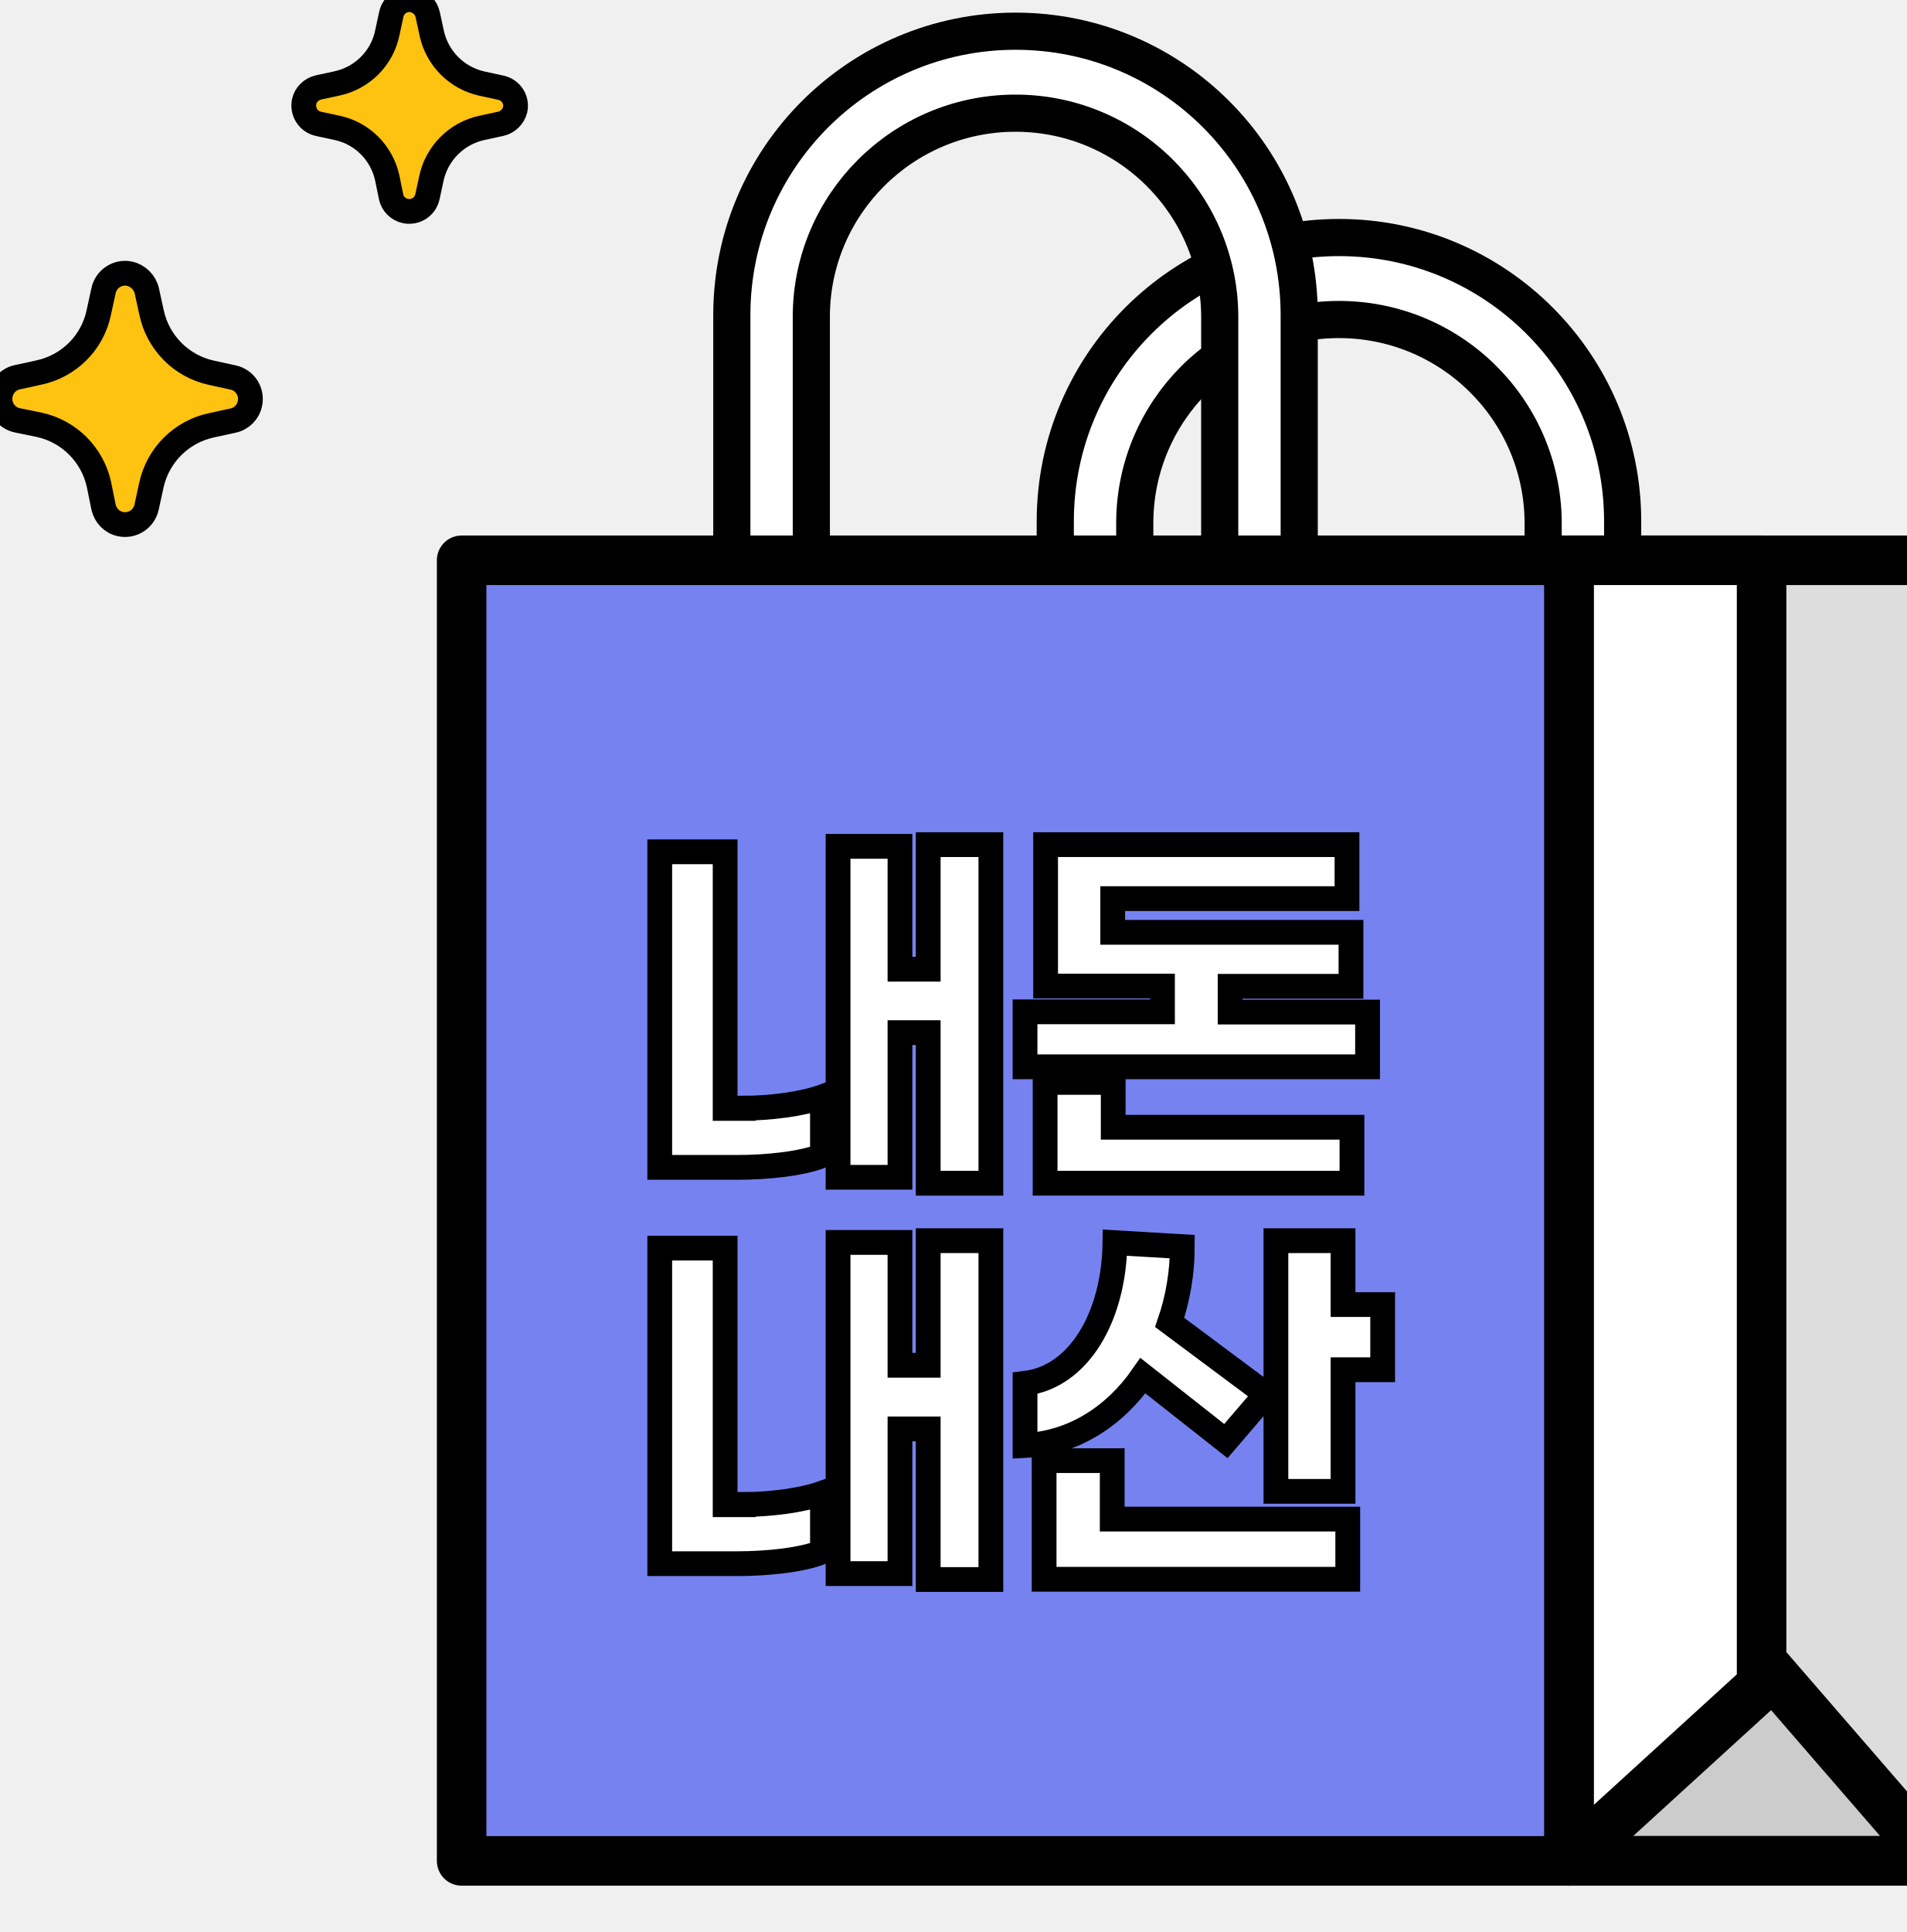
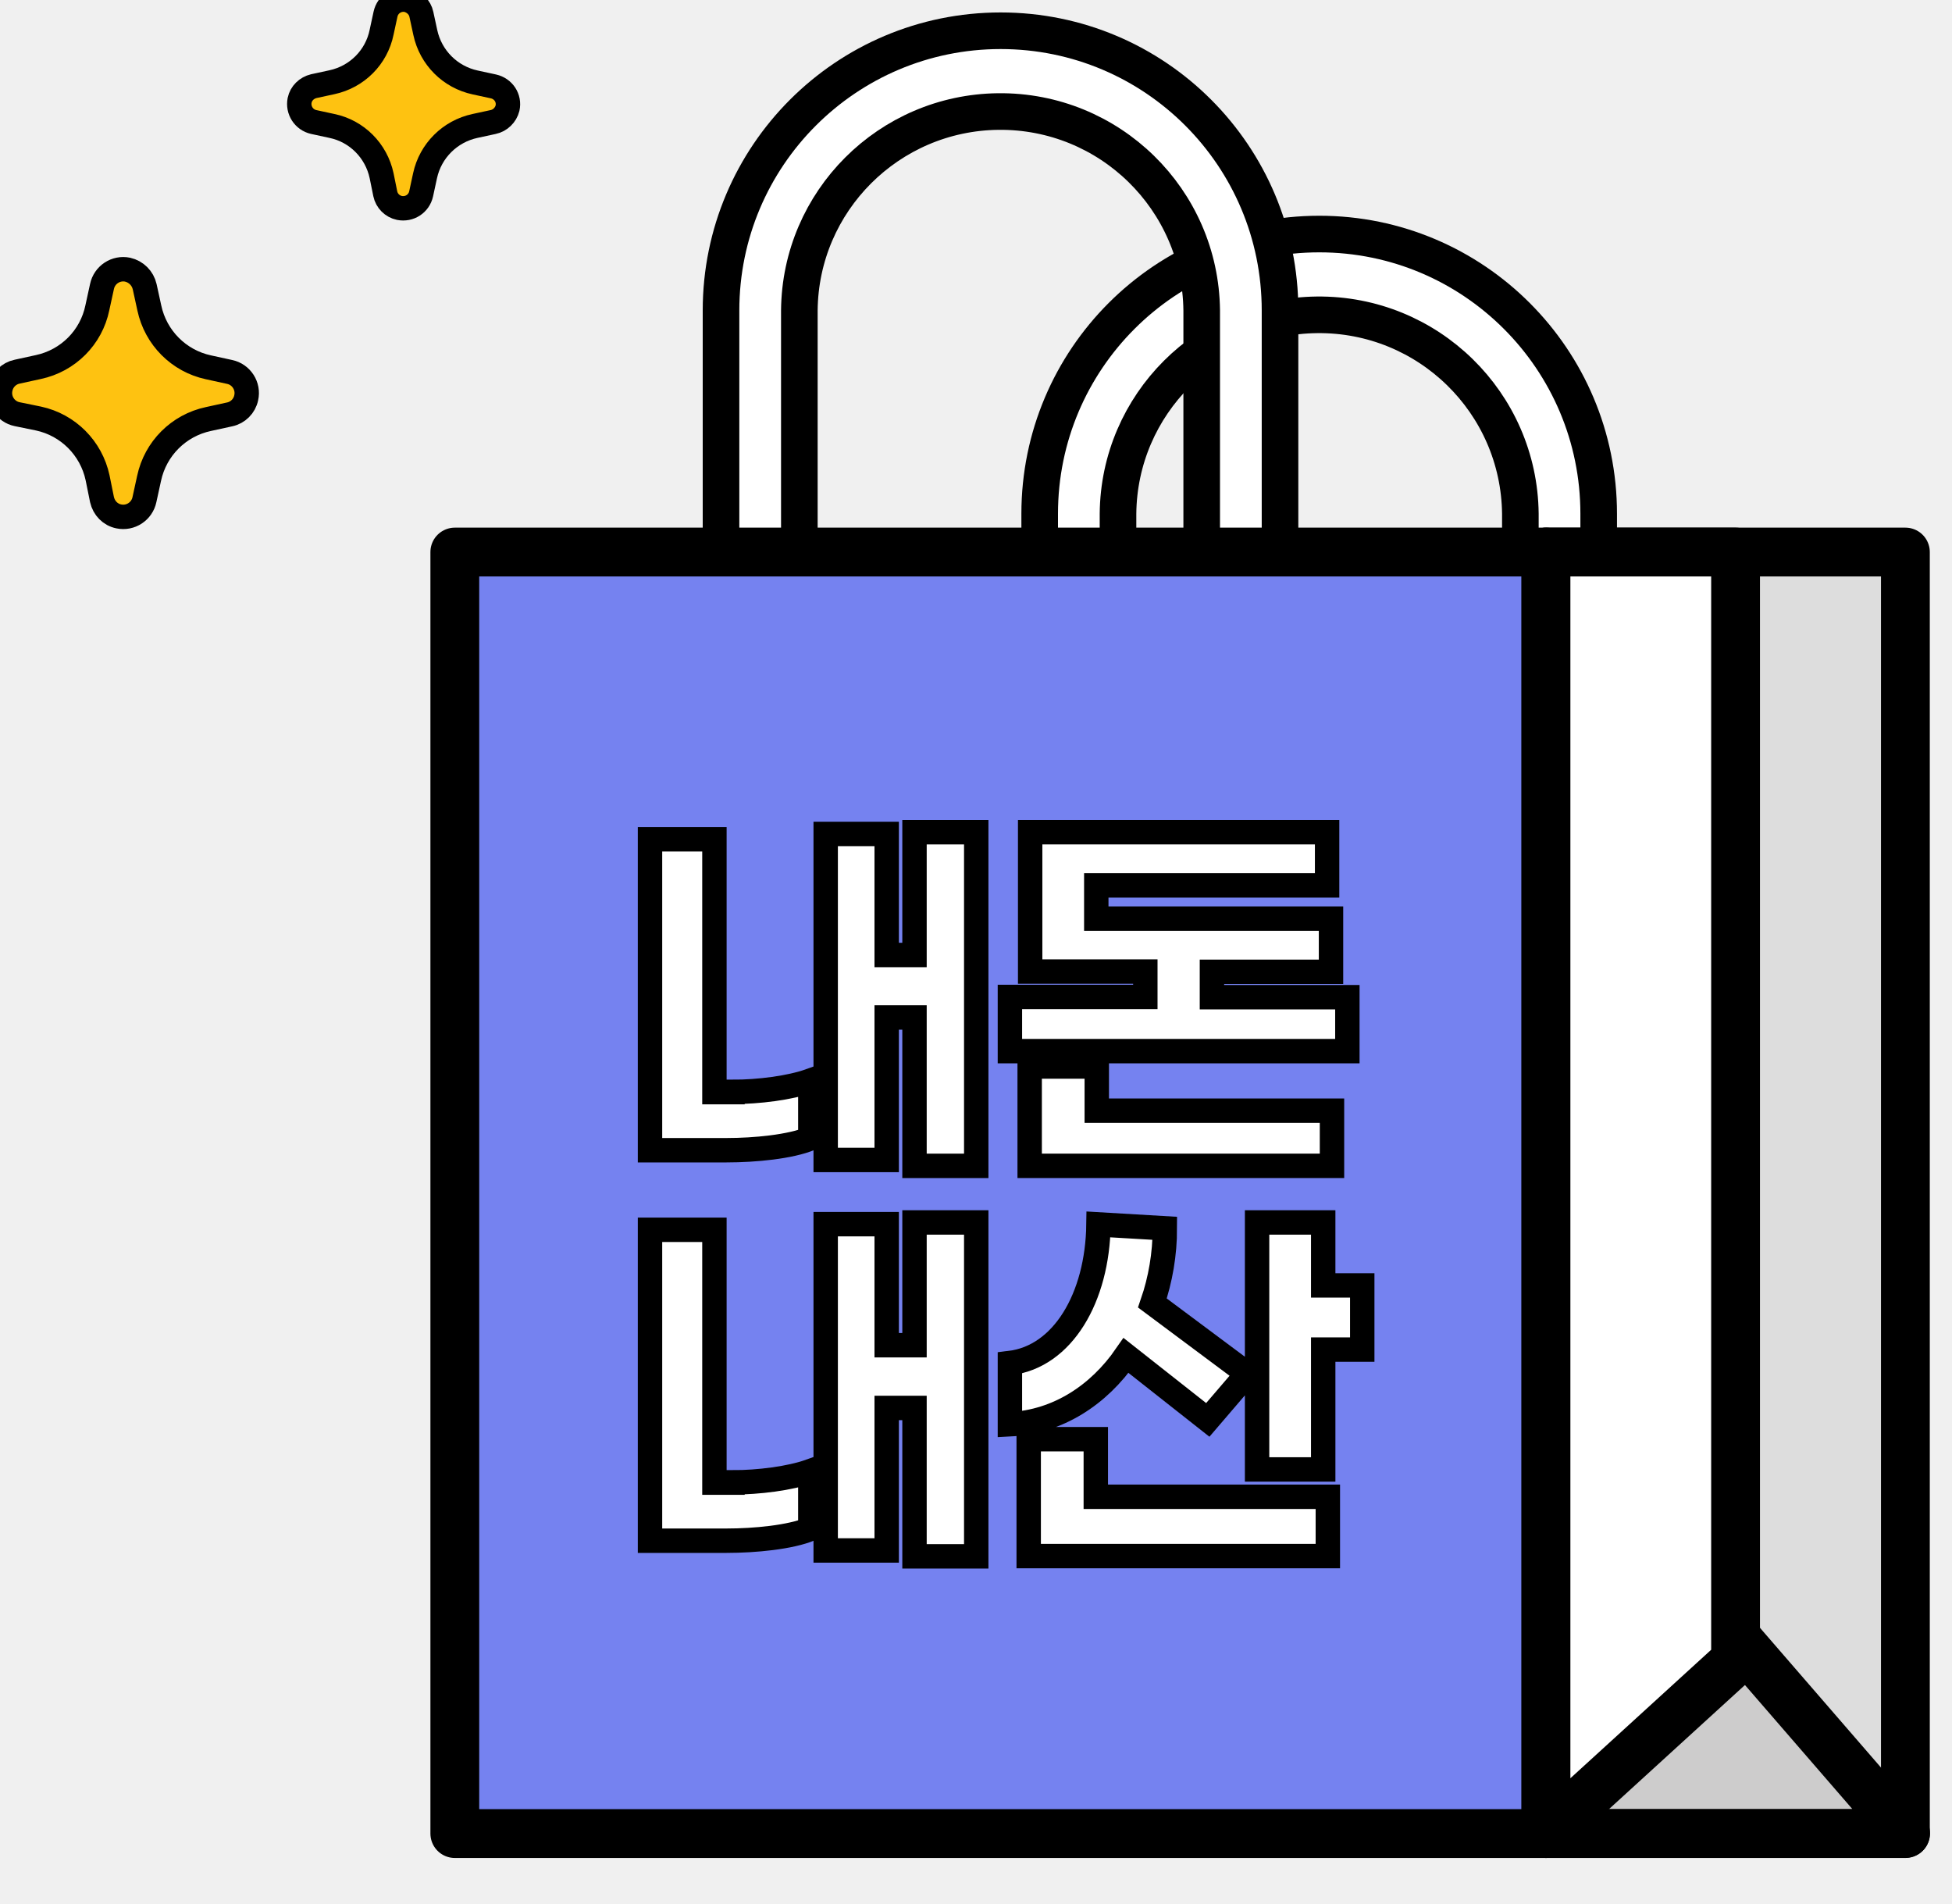
- <svg xmlns="http://www.w3.org/2000/svg" version="1.1" id="Layer_1" x="0px" y="0px" viewBox="0 0 77 78" style="enable-background:new 0 0 77 78;" xml:space="preserve">
+ <svg xmlns="http://www.w3.org/2000/svg" version="1.1" id="Layer_1" x="0px" y="0px" viewBox="0 0 80 78" style="enable-background:new 0 0 80 78;" xml:space="preserve">
  <style type="text/css">
.st0{fill:#FFFFFF;}
.st1{fill:none;stroke:#000;stroke-width:1.5;stroke-linecap:round;stroke-linejoin:round;}
.st2{fill:#7582F0;}
.st3{fill:none;stroke:#000;stroke-width:2;stroke-linecap:round;stroke-linejoin:round;}
.st4{fill:#DDDDDD;}
.st5{fill:#CDCCCC;}
.st6{fill:#FEC211;stroke:#000;stroke-linecap:round;stroke-linejoin:round;}
.st7{enable-background:new;}
.st8{fill:none;stroke:#000;}


.star {position:relative;animation:star linear both infinite 3s;}
.star.s1 {transform-origin:6% 22%;}
.star.s2 {transform-origin:21% 6%;animation-delay:0.5s;}

@keyframes star {
0% {transform:scale(0.4);opacity:0;}	
20% {transform:scale(1.1);opacity:1;}
40% {transform:scale(0.6);}	
58% {transform:scale(1);}
100% {transform:scale(1);}
}

.a1 {animation:fade both infinite 3s;}
.a2 {animation:fade2 both infinite 3s;}

@keyframes fade {
0% {opacity:0;}	
5% {opacity:0;}	
35% {opacity:1;}
90% {opacity:1;}
100% {opacity:0;}
}
@keyframes fade2 {
0% {opacity:0;}	
20% {opacity:0;}
50% {opacity:1;}
90% {opacity:1;}
100% {opacity:0;}
}


/*
@keyframes fade {
0% {opacity:0;}	
5% {opacity:0;}	
25% {opacity:1;}
45% {opacity:0.1;}
60% {opacity:1;}
75% {opacity:1;}
100% {opacity:0;}
}
@keyframes fade2 {
0% {opacity:0;}	
10% {opacity:0;}	
30% {opacity:1;}
50% {opacity:0.1;}
65% {opacity:1;}
75% {opacity:1;}
100% {opacity:0;}
}
@keyframes fade {
0% {opacity:0.1;}	
25% {opacity:1;}
50% {opacity:0.1;}
75% {opacity:1;}
100% {opacity:0.1;}
}
*/
</style>
  <path id="Path_37313" class="st0" d="M65.52,21.05v14.98h-3.21V21.05c-0.05-4.55-3.78-8.2-8.34-8.15c-4.48,0.05-8.11,3.67-8.15,8.15  v14.98h-3.21V21.05c0-6.33,5.13-11.46,11.46-11.46C60.39,9.59,65.52,14.72,65.52,21.05" />
  <path id="Path_37314" class="st1" d="M65.52,21.05v14.98h-3.21V21.05c-0.05-4.55-3.78-8.2-8.34-8.15c-4.48,0.05-8.11,3.67-8.15,8.15  v14.98h-3.21V21.05c0-6.33,5.13-11.46,11.46-11.46C60.39,9.59,65.52,14.72,65.52,21.05L65.52,21.05z" />
  <path id="Path_37315" class="st0" d="M52.46,12.72V27.7h-3.21V12.72c-0.05-4.55-3.78-8.2-8.34-8.15c-4.48,0.05-8.11,3.67-8.15,8.15  V27.7h-3.21V12.72c0-6.33,5.13-11.46,11.46-11.46S52.46,6.39,52.46,12.72" />
  <path id="Path_37316" class="st1" d="M52.46,12.72V27.7h-3.21V12.72c-0.05-4.55-3.78-8.2-8.34-8.15c-4.48,0.05-8.11,3.67-8.15,8.15  V27.7h-3.21V12.72c0-6.33,5.13-11.46,11.46-11.46S52.46,6.39,52.46,12.72L52.46,12.72z" />
  <rect id="Rectangle_19809" x="18.64" y="22.62" class="st2" width="44.72" height="52.51" />
  <rect id="Rectangle_19810" x="18.64" y="22.62" class="st3" width="44.72" height="52.51" />
  <rect id="Rectangle_19807" x="63.36" y="22.62" class="st4" width="14.73" height="52.51" />
  <rect id="Rectangle_19808" x="63.36" y="22.62" class="st3" width="14.73" height="52.51" />
  <path id="Path_37319" class="st5" d="M63.36,75.12l7.37-8.51l7.37,8.51H63.36z" />
  <path id="Path_37320" class="st3" d="M63.36,75.12l7.37-8.51l7.37,8.51H63.36z" />
  <path id="Path_37312" class="st0" d="M70.72,68.04V22.62h-7.36v52.51L70.72,68.04z" />
  <path id="Path_37311" class="st3" d="M71.13,68.04V22.62h-7.77v52.51L71.13,68.04z" />
  <path id="Path_37318" class="st6 star s1" d="M5.93,11.75l0.19,0.87c0.26,1.22,1.21,2.17,2.42,2.43l0.87,0.19c0.48,0.1,0.79,0.58,0.68,1.06  c-0.07,0.34-0.34,0.61-0.68,0.68l-0.87,0.19c-1.22,0.26-2.17,1.21-2.43,2.43l-0.19,0.87c-0.1,0.48-0.57,0.79-1.05,0.69  c-0.35-0.07-0.61-0.34-0.69-0.69L4,19.58c-0.26-1.22-1.21-2.17-2.42-2.43L0.7,16.97c-0.48-0.1-0.79-0.58-0.68-1.06  c0.07-0.34,0.34-0.61,0.68-0.68l0.87-0.19c1.22-0.26,2.17-1.21,2.42-2.43l0.19-0.87c0.1-0.48,0.57-0.79,1.05-0.69  C5.58,11.13,5.85,11.4,5.93,11.75z" />
  <path id="Path_37317" class="st6 star s2" d="M17.27,0.59l0.16,0.74c0.22,1.03,1.02,1.83,2.05,2.05l0.74,0.16c0.41,0.09,0.67,0.48,0.58,0.89  C20.73,4.71,20.5,4.94,20.21,5l-0.74,0.16c-1.03,0.22-1.83,1.02-2.05,2.04l-0.16,0.74c-0.09,0.41-0.48,0.66-0.89,0.58  c-0.29-0.06-0.52-0.29-0.58-0.58L15.64,7.2c-0.22-1.03-1.02-1.83-2.04-2.04L12.86,5c-0.41-0.09-0.66-0.49-0.58-0.89  c0.06-0.29,0.29-0.51,0.58-0.58l0.74-0.16c1.03-0.22,1.83-1.02,2.04-2.05l0.16-0.74c0.09-0.41,0.48-0.66,0.89-0.58  C16.98,0.08,17.21,0.3,17.27,0.59z" />
  <g transform="matrix(1, 0, 0, 1, -22337.82, -22941.83)">
    <g class="st7 a1">
      <path class="st0" d="M22367.84,22986.57c1.07,0,2.35-0.16,3.19-0.46v2.37c-0.82,0.34-2.27,0.48-3.43,0.48h-3.14v-12.74h2.64v10.36    H22367.84z M22377.83,22975.93v13.67h-2.53v-6.08h-1.14v5.84h-2.5v-13.36h2.5v4.96h1.14v-5.03H22377.83z" />
      <path class="st0" d="M22393.04,22982.68v2.22h-13.83v-2.22h5.55v-1.04h-4.72v-5.71h12.17v2.18h-9.46v1.36h9.62v2.18h-4.88v1.04    H22393.04z M22382.77,22987.34h9.64v2.26h-12.39v-4.07h2.75V22987.34z" />
    </g>
    <g class="st7 a1">
      <path class="st8" d="M22367.84,22986.57c1.07,0,2.35-0.16,3.19-0.46v2.37c-0.82,0.34-2.27,0.48-3.43,0.48h-3.14v-12.74h2.64v10.36    H22367.84z M22377.83,22975.93v13.67h-2.53v-6.08h-1.14v5.84h-2.5v-13.36h2.5v4.96h1.14v-5.03H22377.83z" />
      <path class="st8" d="M22393.04,22982.68v2.22h-13.83v-2.22h5.55v-1.04h-4.72v-5.71h12.17v2.18h-9.46v1.36h9.62v2.18h-4.88v1.04    H22393.04z M22382.77,22987.34h9.64v2.26h-12.39v-4.07h2.75V22987.34z" />
    </g>
    <g class="st7 a2">
      <path class="st0" d="M22367.84,23002.57c1.07,0,2.35-0.16,3.19-0.46v2.37c-0.82,0.34-2.27,0.48-3.43,0.48h-3.14v-12.74h2.64v10.36    H22367.84z M22377.83,22991.93v13.67h-2.53v-6.08h-1.14v5.84h-2.5v-13.37h2.5v4.96h1.14v-5.03H22377.83z" />
      <path class="st0" d="M22379.21,23000.19v-2.51c2.16-0.26,3.59-2.67,3.63-5.68l2.72,0.16c0,1.06-0.18,2.1-0.51,3.06l3.89,2.9    l-1.62,1.89l-3.35-2.64C22382.85,22998.99,22381.18,23000.09,22379.21,23000.19z M22382.73,23003.16h9.51v2.43h-12.26v-4.79h2.75    V23003.16z M22393.65,22994.51v2.62h-1.6v4.91h-2.71v-10.12h2.71v2.58H22393.65z" />
    </g>
    <g class="st7 a2">
      <path class="st8" d="M22367.84,23002.57c1.07,0,2.35-0.16,3.19-0.46v2.37c-0.82,0.34-2.27,0.48-3.43,0.48h-3.14v-12.74h2.64v10.36    H22367.84z M22377.83,22991.93v13.67h-2.53v-6.08h-1.14v5.84h-2.5v-13.37h2.5v4.96h1.14v-5.03H22377.83z" />
      <path class="st8" d="M22379.21,23000.19v-2.51c2.16-0.26,3.59-2.67,3.63-5.68l2.72,0.16c0,1.06-0.18,2.1-0.51,3.06l3.89,2.9    l-1.62,1.89l-3.35-2.64C22382.85,22998.99,22381.18,23000.09,22379.21,23000.19z M22382.73,23003.16h9.51v2.43h-12.26v-4.79h2.75    V23003.16z M22393.65,22994.51v2.62h-1.6v4.91h-2.71v-10.12h2.71v2.58H22393.65z" />
    </g>
  </g>
</svg>
